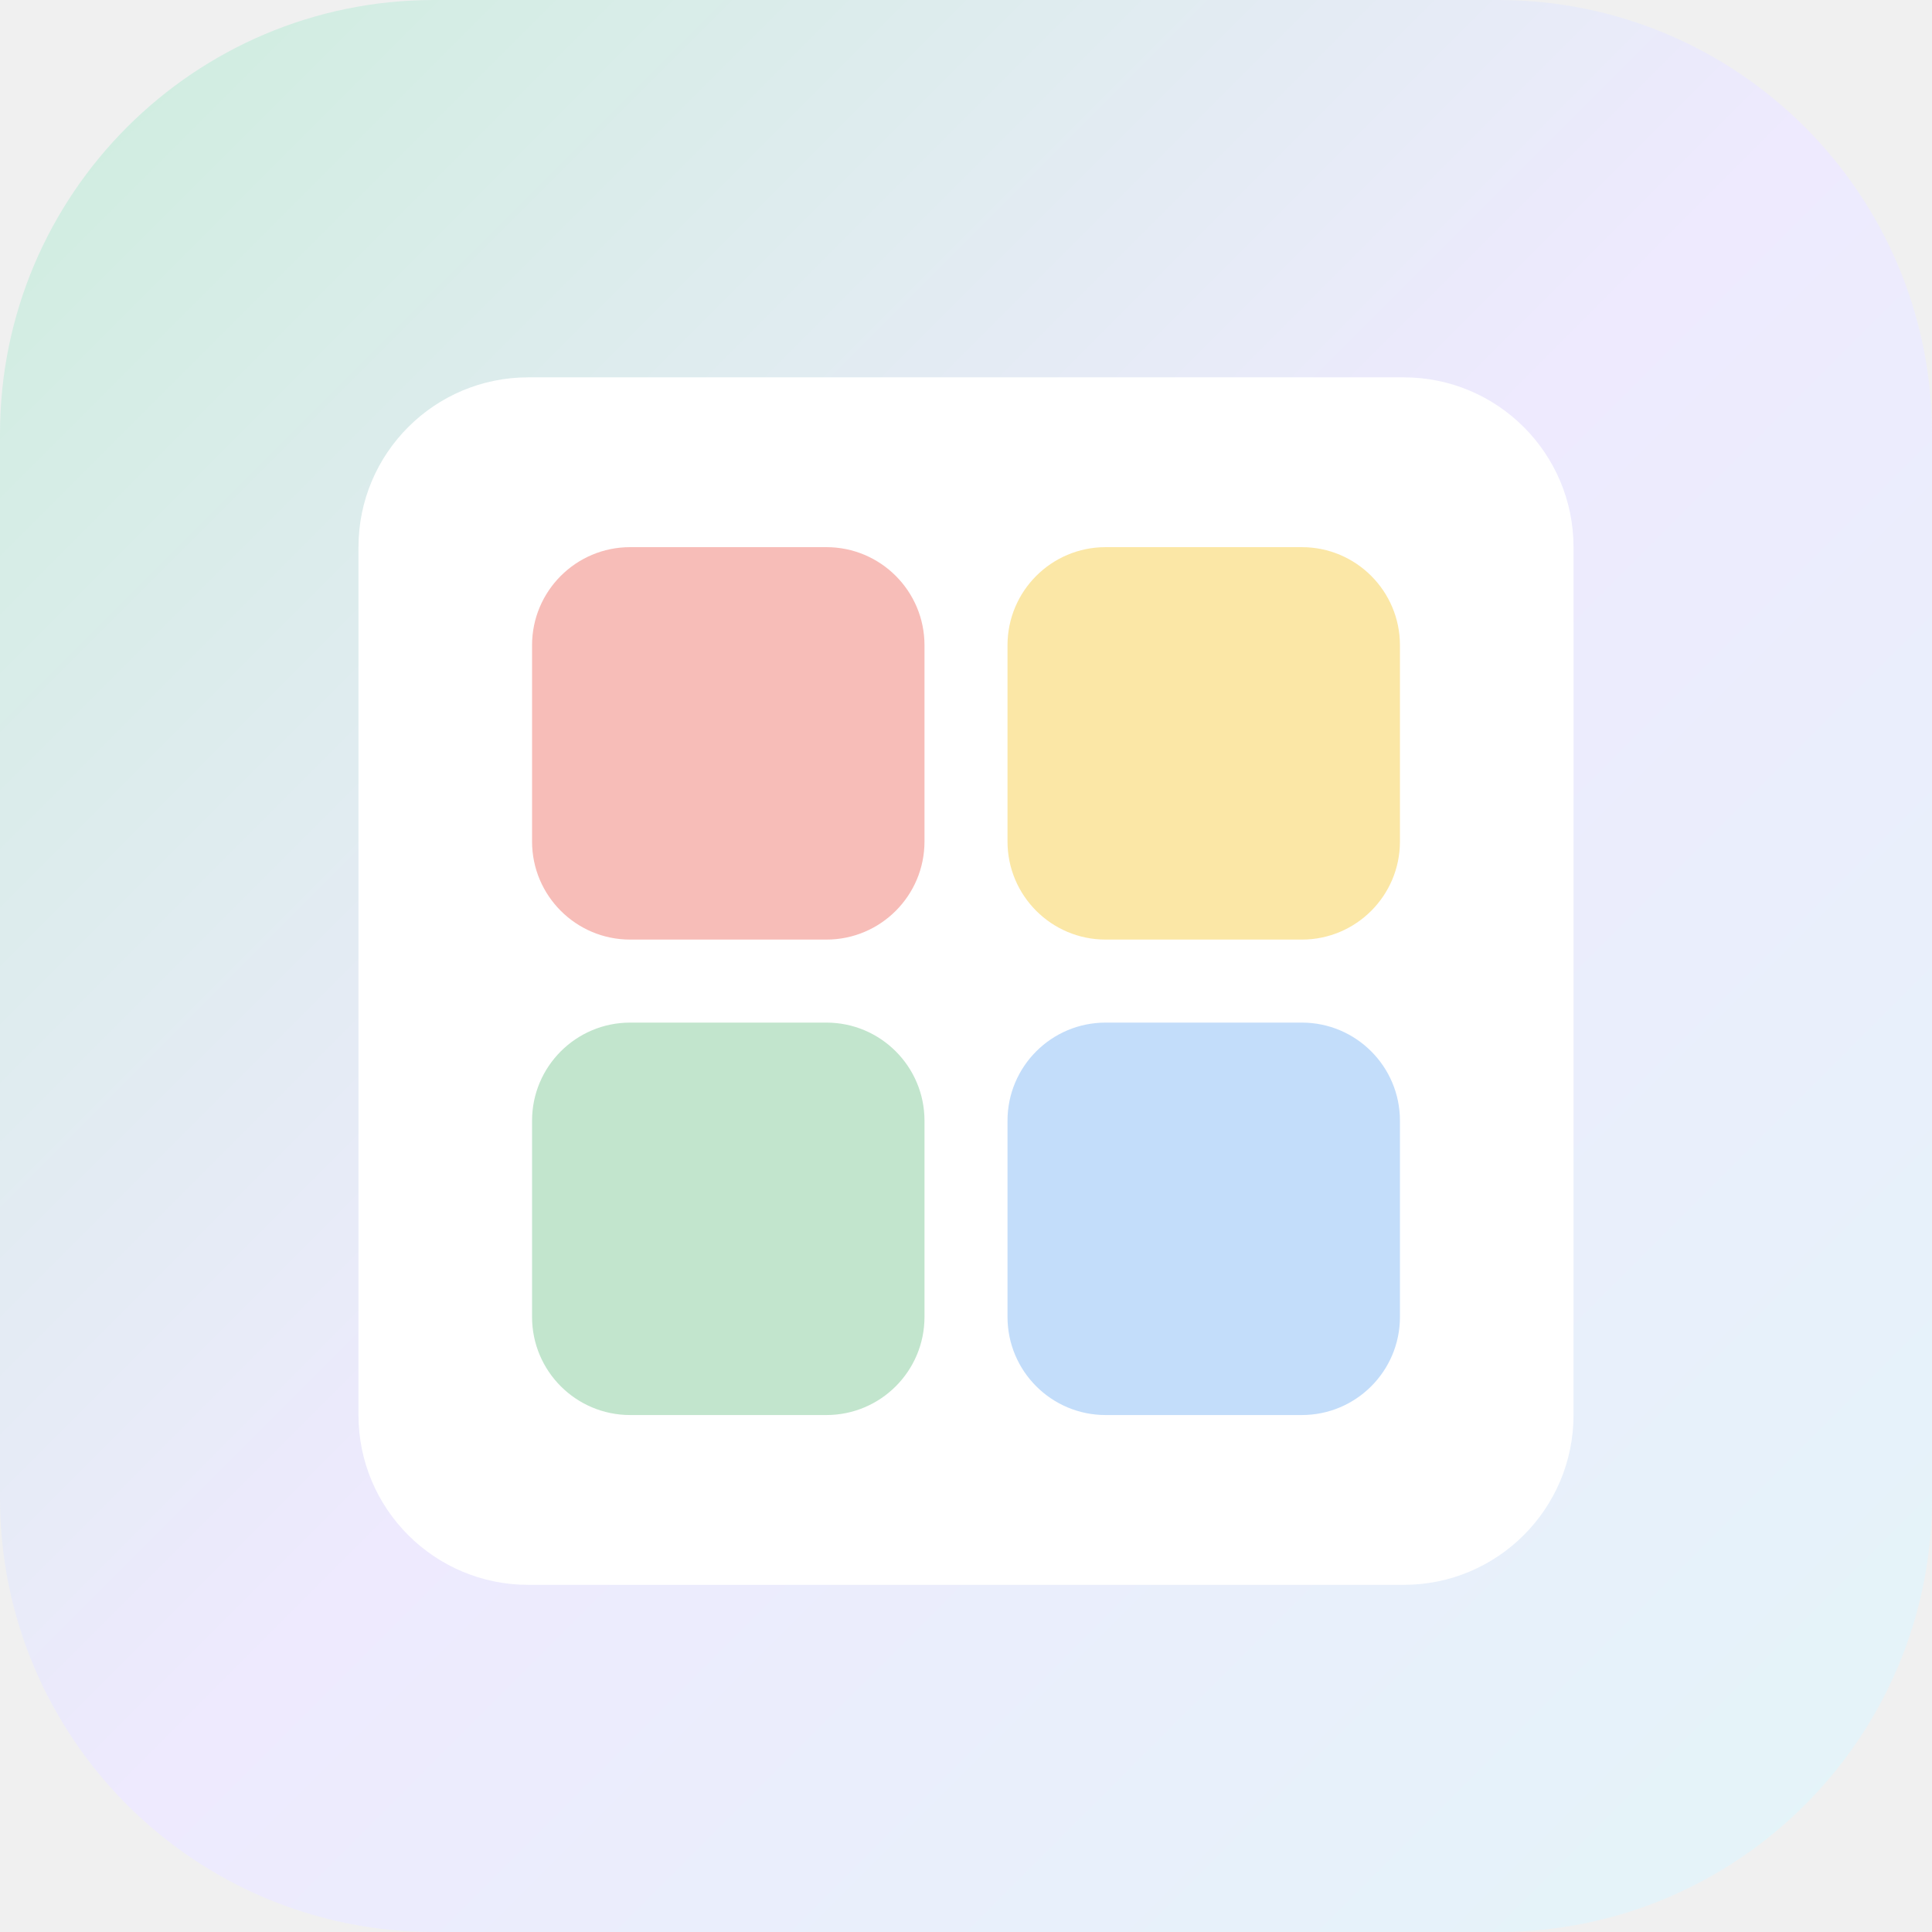
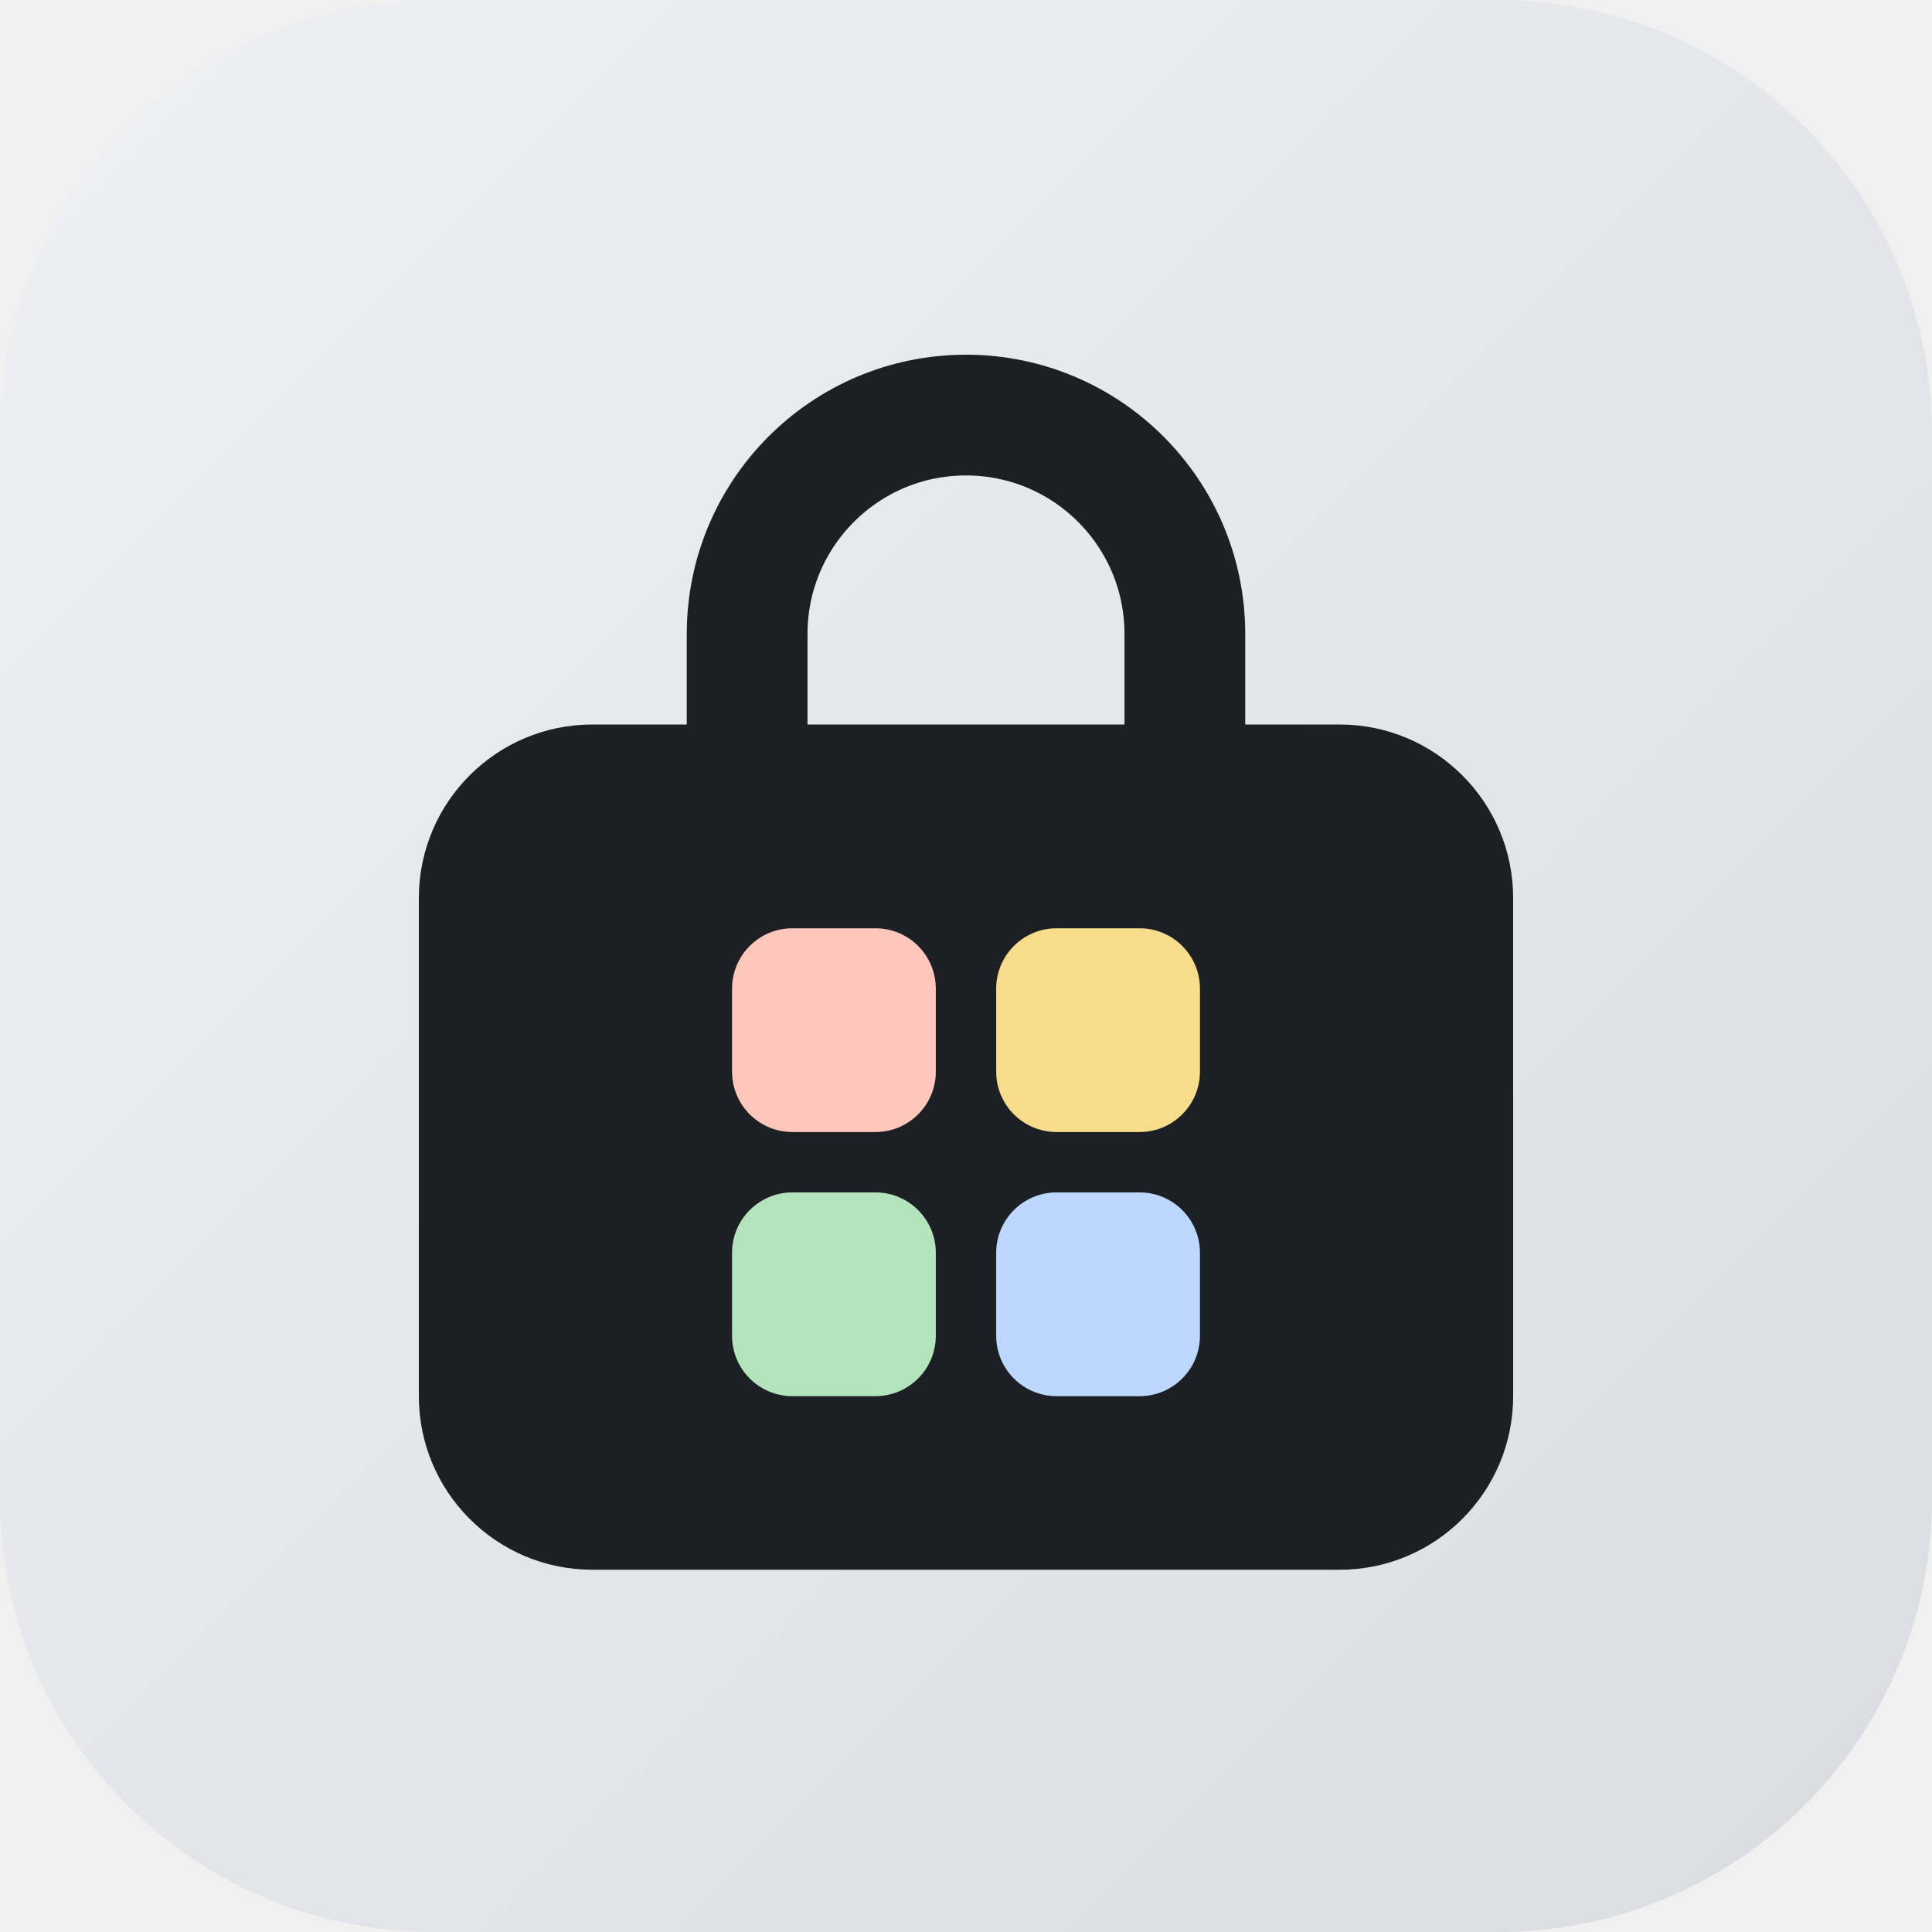
<svg xmlns="http://www.w3.org/2000/svg" viewBox="0 0 1024 1024" width="1024" height="1024">
  <defs>
    <linearGradient id="bg" gradientUnits="userSpaceOnUse" x1="0" y1="0" x2="1024" y2="1024">
-       <stop offset="0" stop-color="#CDEEDD" />
-       <stop offset="0.5" stop-color="#EEEAFE" />
-       <stop offset="1" stop-color="#E3F5F8" />
+       <stop offset="0" stop-color="#EFF0F3" />
+       <stop offset="1" stop-color="#DADCE2" />
    </linearGradient>
  </defs>
  <rect id="back" width="1024" height="1024" rx="230" fill="url(#bg)" />
  <g id="art">
-     <rect x="190" y="200" width="644" height="640" rx="90" fill="#FFFFFF" />
-     <rect x="282" y="290" width="208" height="208" rx="52" fill="#F7BDB8" />
-     <rect x="534" y="290" width="208" height="208" rx="52" fill="#FBE7A6" />
-     <rect x="282" y="542" width="208" height="208" rx="52" fill="#C2E5CD" />
-     <rect x="534" y="542" width="208" height="208" rx="52" fill="#C3DDFA" />
+     <path d="M396,440L396,336A116,116 0 0 1 628,336L628,440" fill="none" stroke="#1C1F24" stroke-width="64" stroke-linecap="round" />
+     <path d="M314,384H710A92,92 0 0 1 802,476V740A92,92 0 0 1 710,832H314A92,92 0 0 1 222,740V476A92,92 0 0 1 314,384Z" fill="#1C1F24" />
+     <path d="M420,492H464A32,32 0 0 1 496,524V568A32,32 0 0 1 464,600H420A32,32 0 0 1 388,568V524A32,32 0 0 1 420,492Z" fill="#FFC6BB" />
+     <path d="M560,492H604A32,32 0 0 1 636,524V568A32,32 0 0 1 604,600H560A32,32 0 0 1 528,568V524A32,32 0 0 1 560,492Z" fill="#F7DC8B" />
+     <path d="M420,632H464A32,32 0 0 1 496,664V708A32,32 0 0 1 464,740H420A32,32 0 0 1 388,708V664A32,32 0 0 1 420,632Z" fill="#B3E4BC" />
+     <path d="M560,632H604A32,32 0 0 1 636,664V708A32,32 0 0 1 604,740H560A32,32 0 0 1 528,708V664A32,32 0 0 1 560,632Z" fill="#BDD8FF" />
  </g>
</svg>
